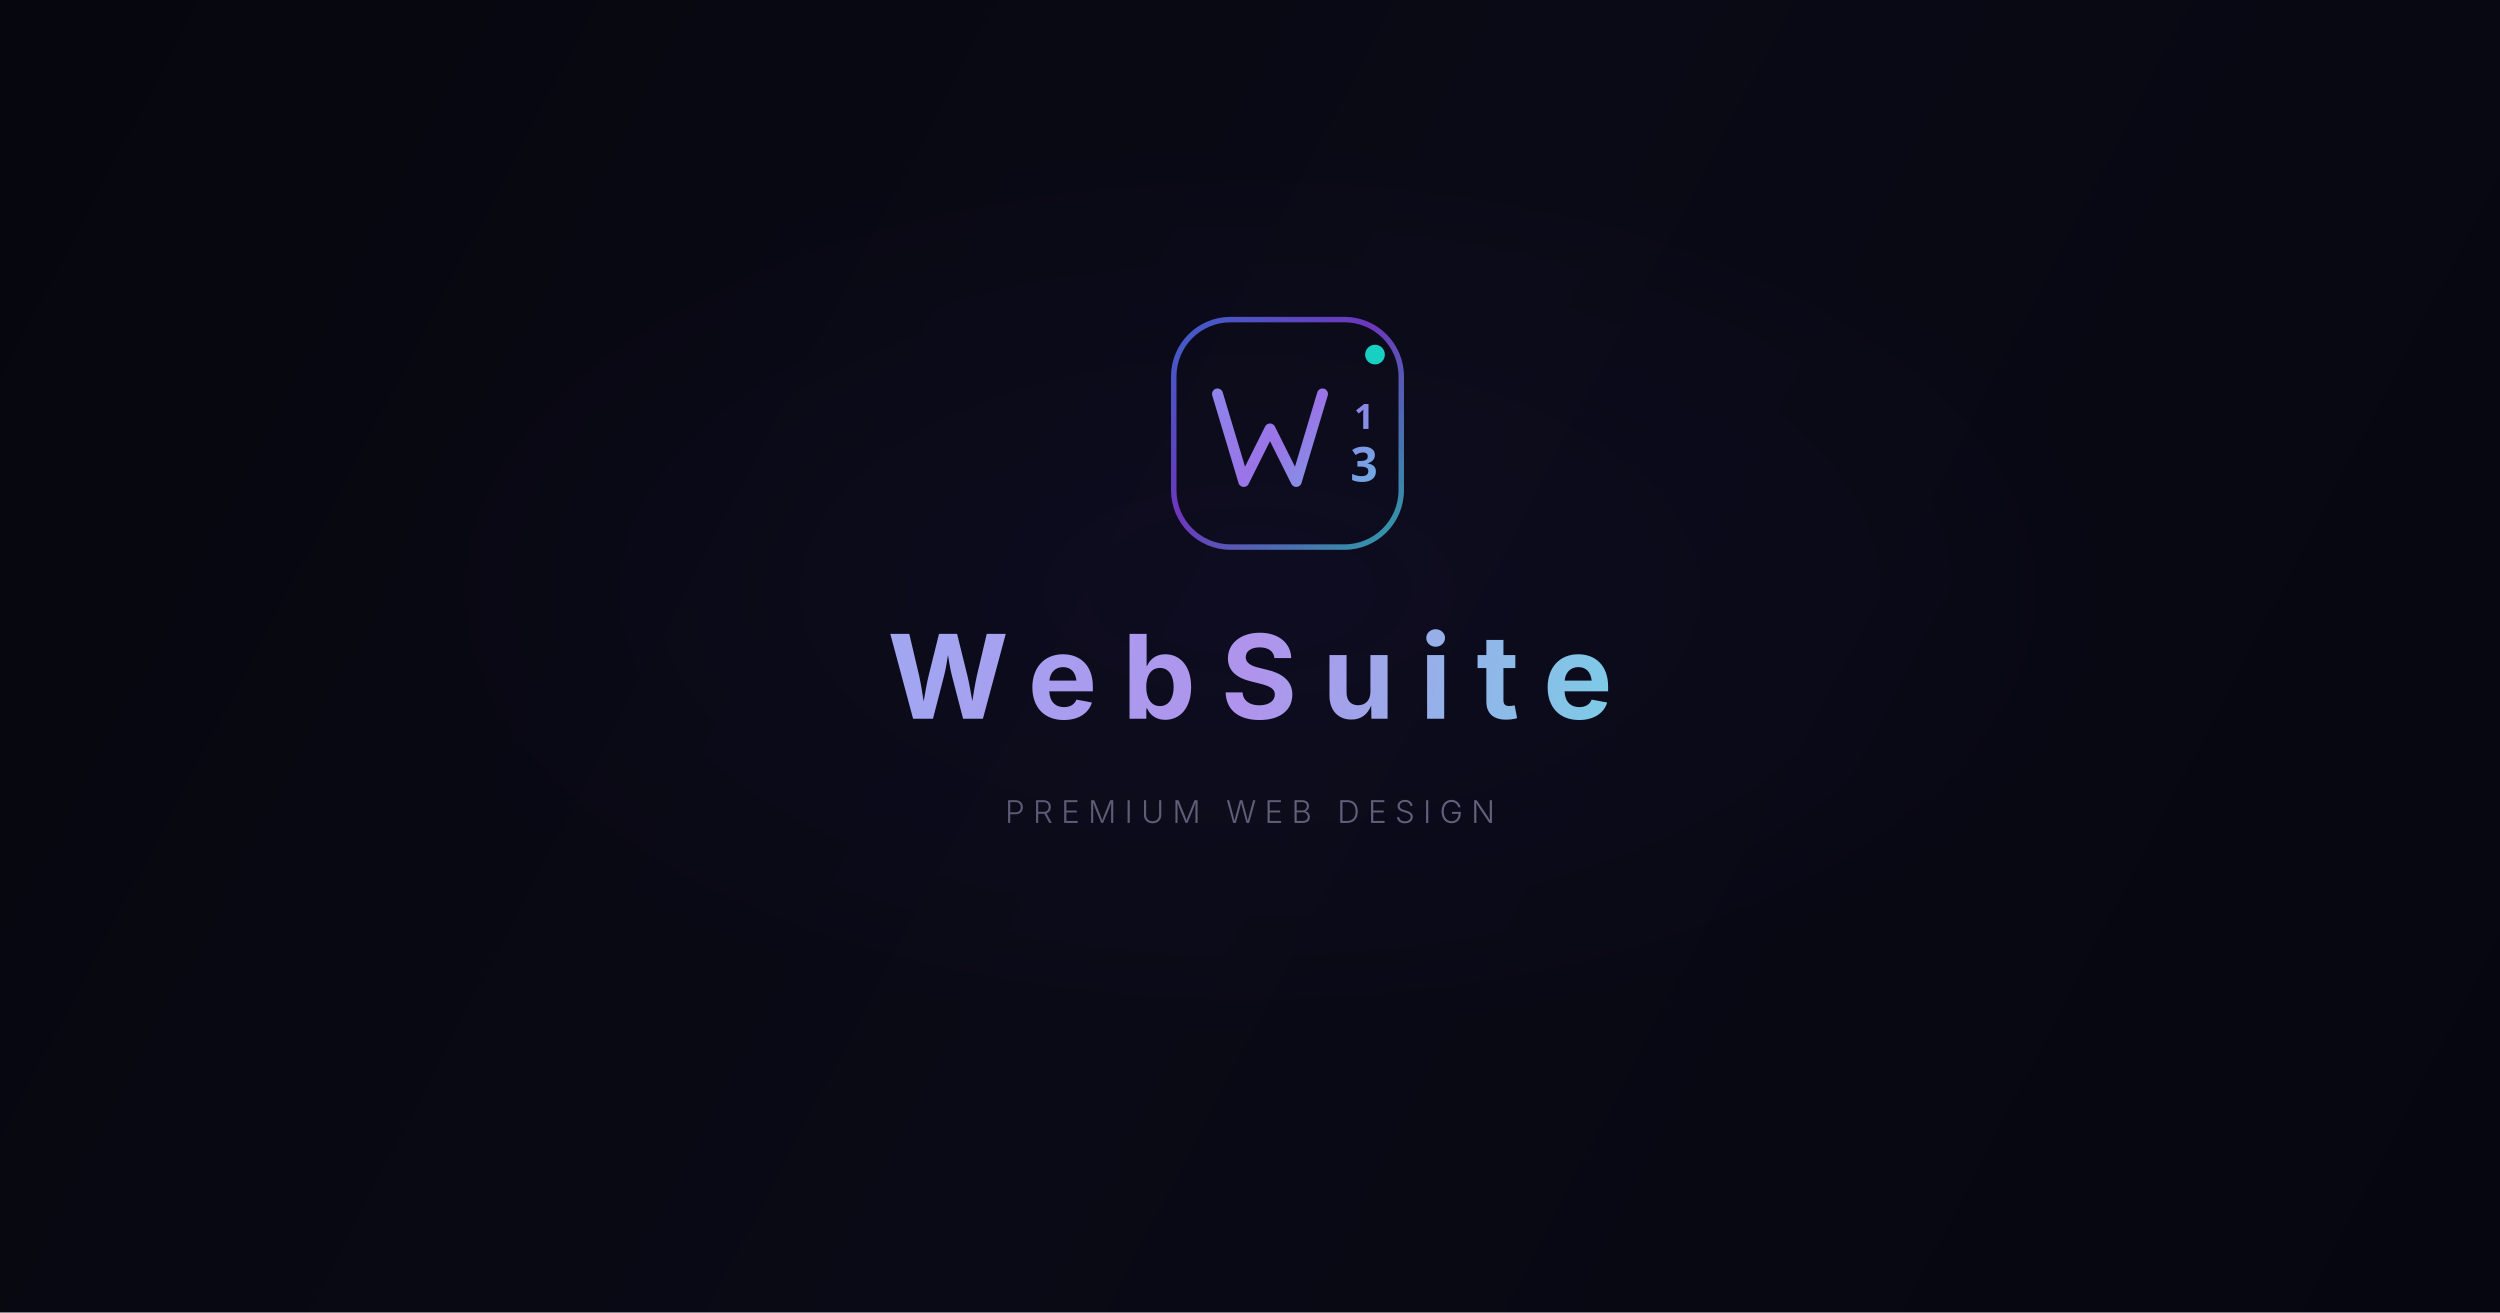
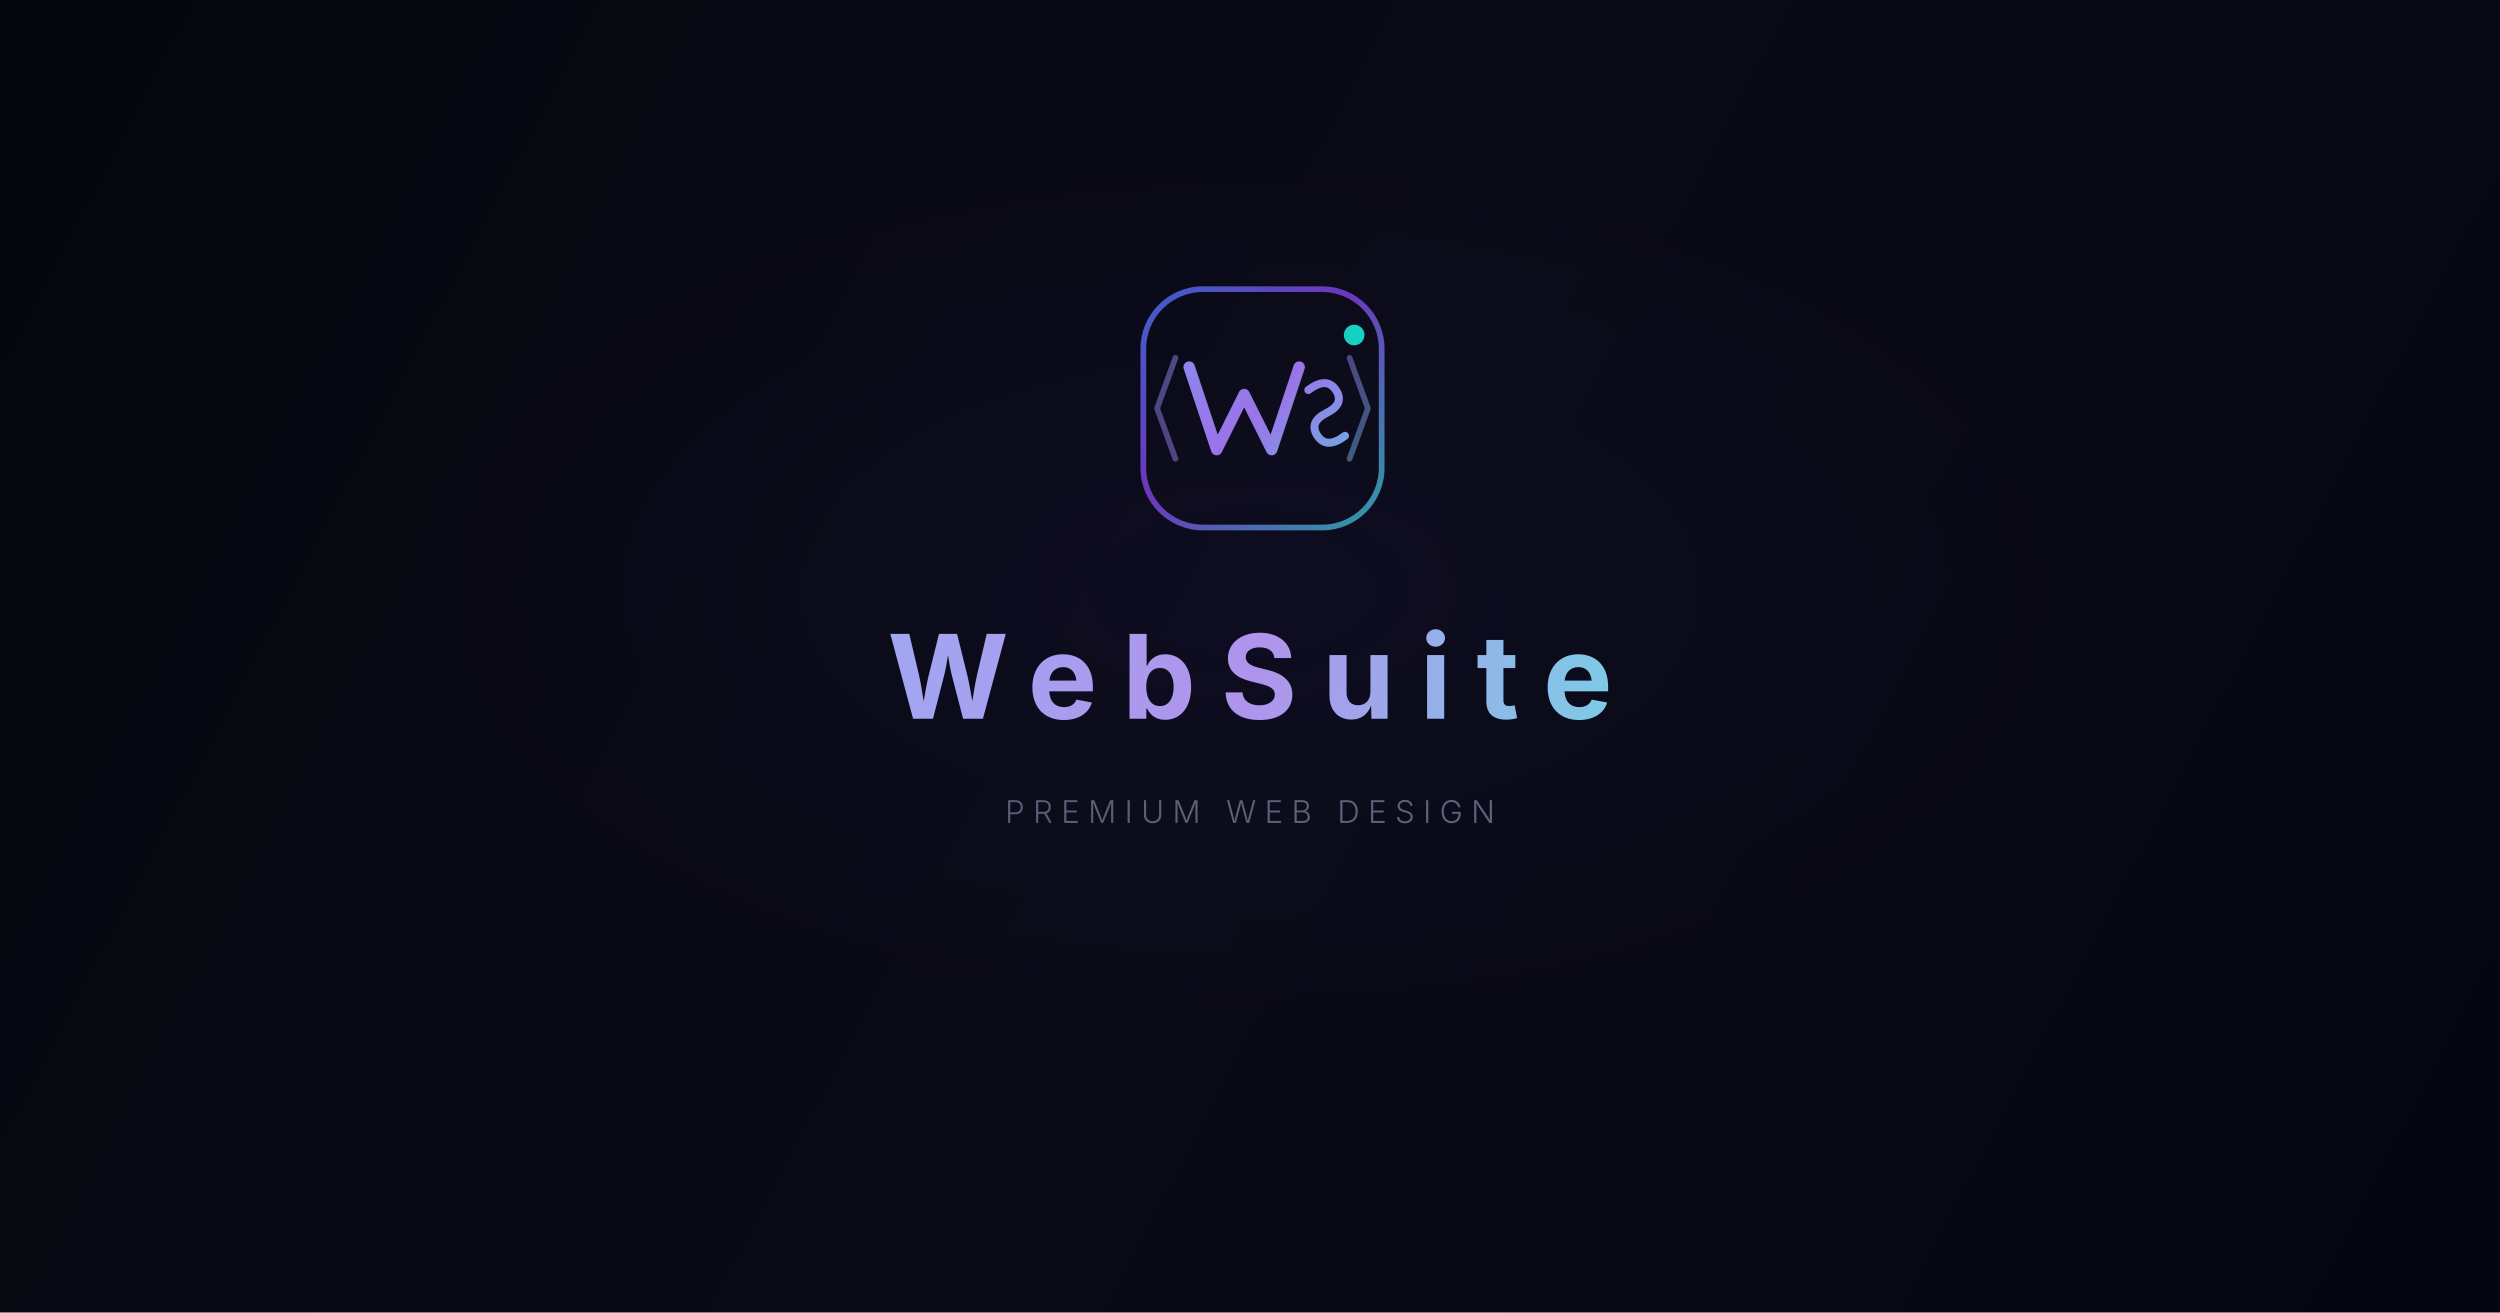
<svg xmlns="http://www.w3.org/2000/svg" viewBox="0 0 1200 630" fill="none">
  <defs>
    <linearGradient id="bg-grad" x1="0" y1="0" x2="1200" y2="630" gradientUnits="userSpaceOnUse">
      <stop offset="0%" stop-color="#06060e" />
      <stop offset="50%" stop-color="#0a0a16" />
      <stop offset="100%" stop-color="#060610" />
    </linearGradient>
    <linearGradient id="accent" x1="300" y1="200" x2="900" y2="430" gradientUnits="userSpaceOnUse">
      <stop offset="0%" stop-color="hsl(220,85%,62%)" />
      <stop offset="45%" stop-color="hsl(265,75%,60%)" />
      <stop offset="100%" stop-color="hsl(175,80%,50%)" />
    </linearGradient>
    <linearGradient id="text-grad" x1="350" y1="280" x2="850" y2="360" gradientUnits="userSpaceOnUse">
      <stop offset="0%" stop-color="hsl(225,80%,78%)" />
      <stop offset="50%" stop-color="hsl(260,70%,75%)" />
      <stop offset="100%" stop-color="hsl(180,70%,65%)" />
    </linearGradient>
    <linearGradient id="logo-fill" x1="0" y1="0" x2="120" y2="120" gradientUnits="userSpaceOnUse">
      <stop offset="0%" stop-color="hsl(225,80%,72%)" />
      <stop offset="50%" stop-color="hsl(260,70%,68%)" />
      <stop offset="100%" stop-color="hsl(180,70%,58%)" />
    </linearGradient>
    <linearGradient id="logo-stroke" x1="0" y1="0" x2="120" y2="120" gradientUnits="userSpaceOnUse">
      <stop offset="0%" stop-color="hsl(220,70%,55%)" />
      <stop offset="45%" stop-color="hsl(265,60%,52%)" />
      <stop offset="100%" stop-color="hsl(175,65%,45%)" />
    </linearGradient>
    <linearGradient id="sub-grad" x1="400" y1="400" x2="800" y2="400" gradientUnits="userSpaceOnUse">
      <stop offset="0%" stop-color="#7a7a9a" />
      <stop offset="100%" stop-color="#8a8aaa" />
    </linearGradient>
    <radialGradient id="center-glow" cx="50%" cy="45%" r="35%">
      <stop offset="0%" stop-color="hsl(250,60%,50%)" stop-opacity="0.06" />
      <stop offset="100%" stop-color="hsl(250,60%,50%)" stop-opacity="0" />
    </radialGradient>
  </defs>
  <rect width="1200" height="630" fill="url(#bg-grad)" />
  <rect width="1200" height="630" fill="url(#center-glow)" />
-   <g transform="translate(555, 145) scale(1.05)">
+   <g transform="translate(540, 130) scale(1.1)">
    <rect x="8" y="8" width="104" height="104" rx="26" stroke="url(#logo-stroke)" stroke-width="2.5" fill="none" opacity="0.9" />
-     <path d="M28 42 L40 82 L52 58 L64 82 L76 42" stroke="url(#logo-fill)" stroke-width="5" stroke-linecap="round" stroke-linejoin="round" fill="none" />
-     <text x="95" y="58" font-size="16" font-weight="800" fill="url(#logo-fill)" text-anchor="middle" font-family="system-ui,sans-serif" letter-spacing="-0.5">1</text>
-     <text x="95" y="82" font-size="22" font-weight="800" fill="url(#logo-fill)" text-anchor="middle" font-family="system-ui,sans-serif" letter-spacing="-0.5">3</text>
-     <circle cx="100" cy="24" r="4.5" fill="hsl(175,80%,50%)" opacity="0.9" />
+     <path d="M22 38 L14 60 L22 82" stroke="url(#logo-fill)" stroke-width="2.5" stroke-linecap="round" stroke-linejoin="round" fill="none" opacity="0.5" />
+     <path d="M98 38 L106 60 L98 82" stroke="url(#logo-fill)" stroke-width="2.5" stroke-linecap="round" stroke-linejoin="round" fill="none" opacity="0.5" />
+     <path d="M28 42 L40 78 L52 54 L64 78 L76 42" stroke="url(#logo-fill)" stroke-width="5" stroke-linecap="round" stroke-linejoin="round" fill="none" />
+     <path d="M80 52 Q88 46 92 52 Q96 58 88 62 Q80 66 84 72 Q88 78 96 72" stroke="url(#logo-fill)" stroke-width="3.5" stroke-linecap="round" stroke-linejoin="round" fill="none" />
+     <circle cx="100" cy="28" r="4.5" fill="hsl(175,80%,50%)" opacity="0.9" />
  </g>
  <text x="600" y="345" font-size="56" font-weight="700" fill="url(#text-grad)" text-anchor="middle" font-family="system-ui,-apple-system,sans-serif" letter-spacing="12">WebSuite</text>
  <text x="600" y="395" font-size="15" font-weight="300" fill="url(#sub-grad)" text-anchor="middle" font-family="system-ui,-apple-system,sans-serif" letter-spacing="4" opacity="0.7">PREMIUM WEB DESIGN</text>
</svg>
